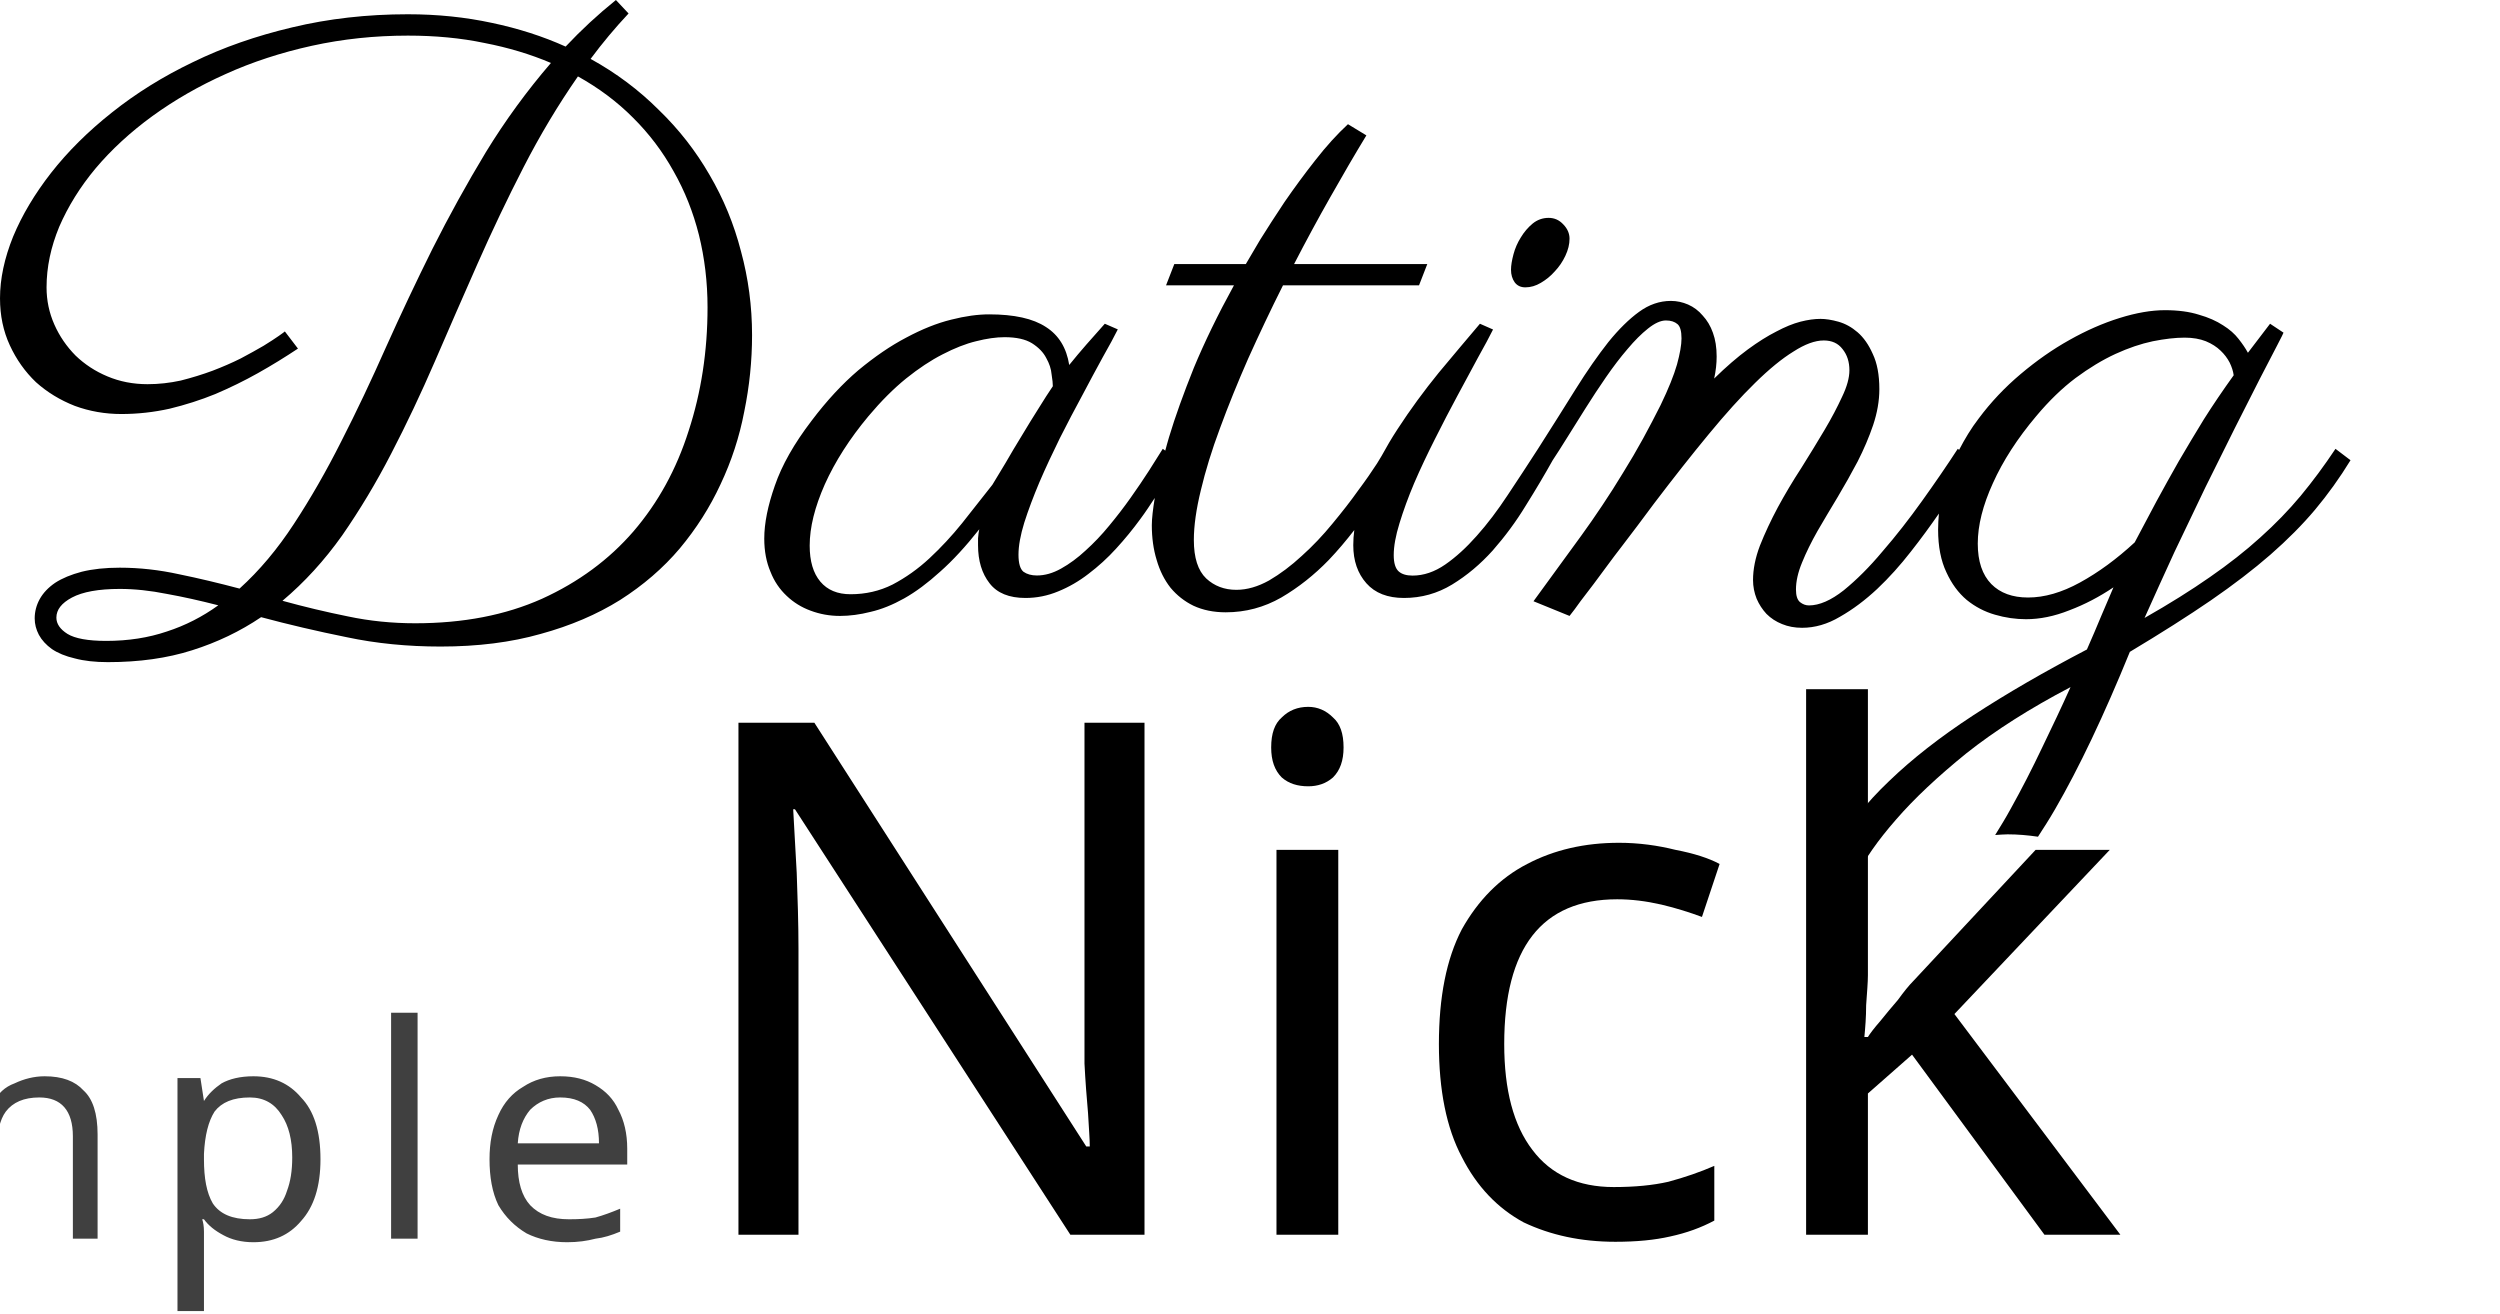
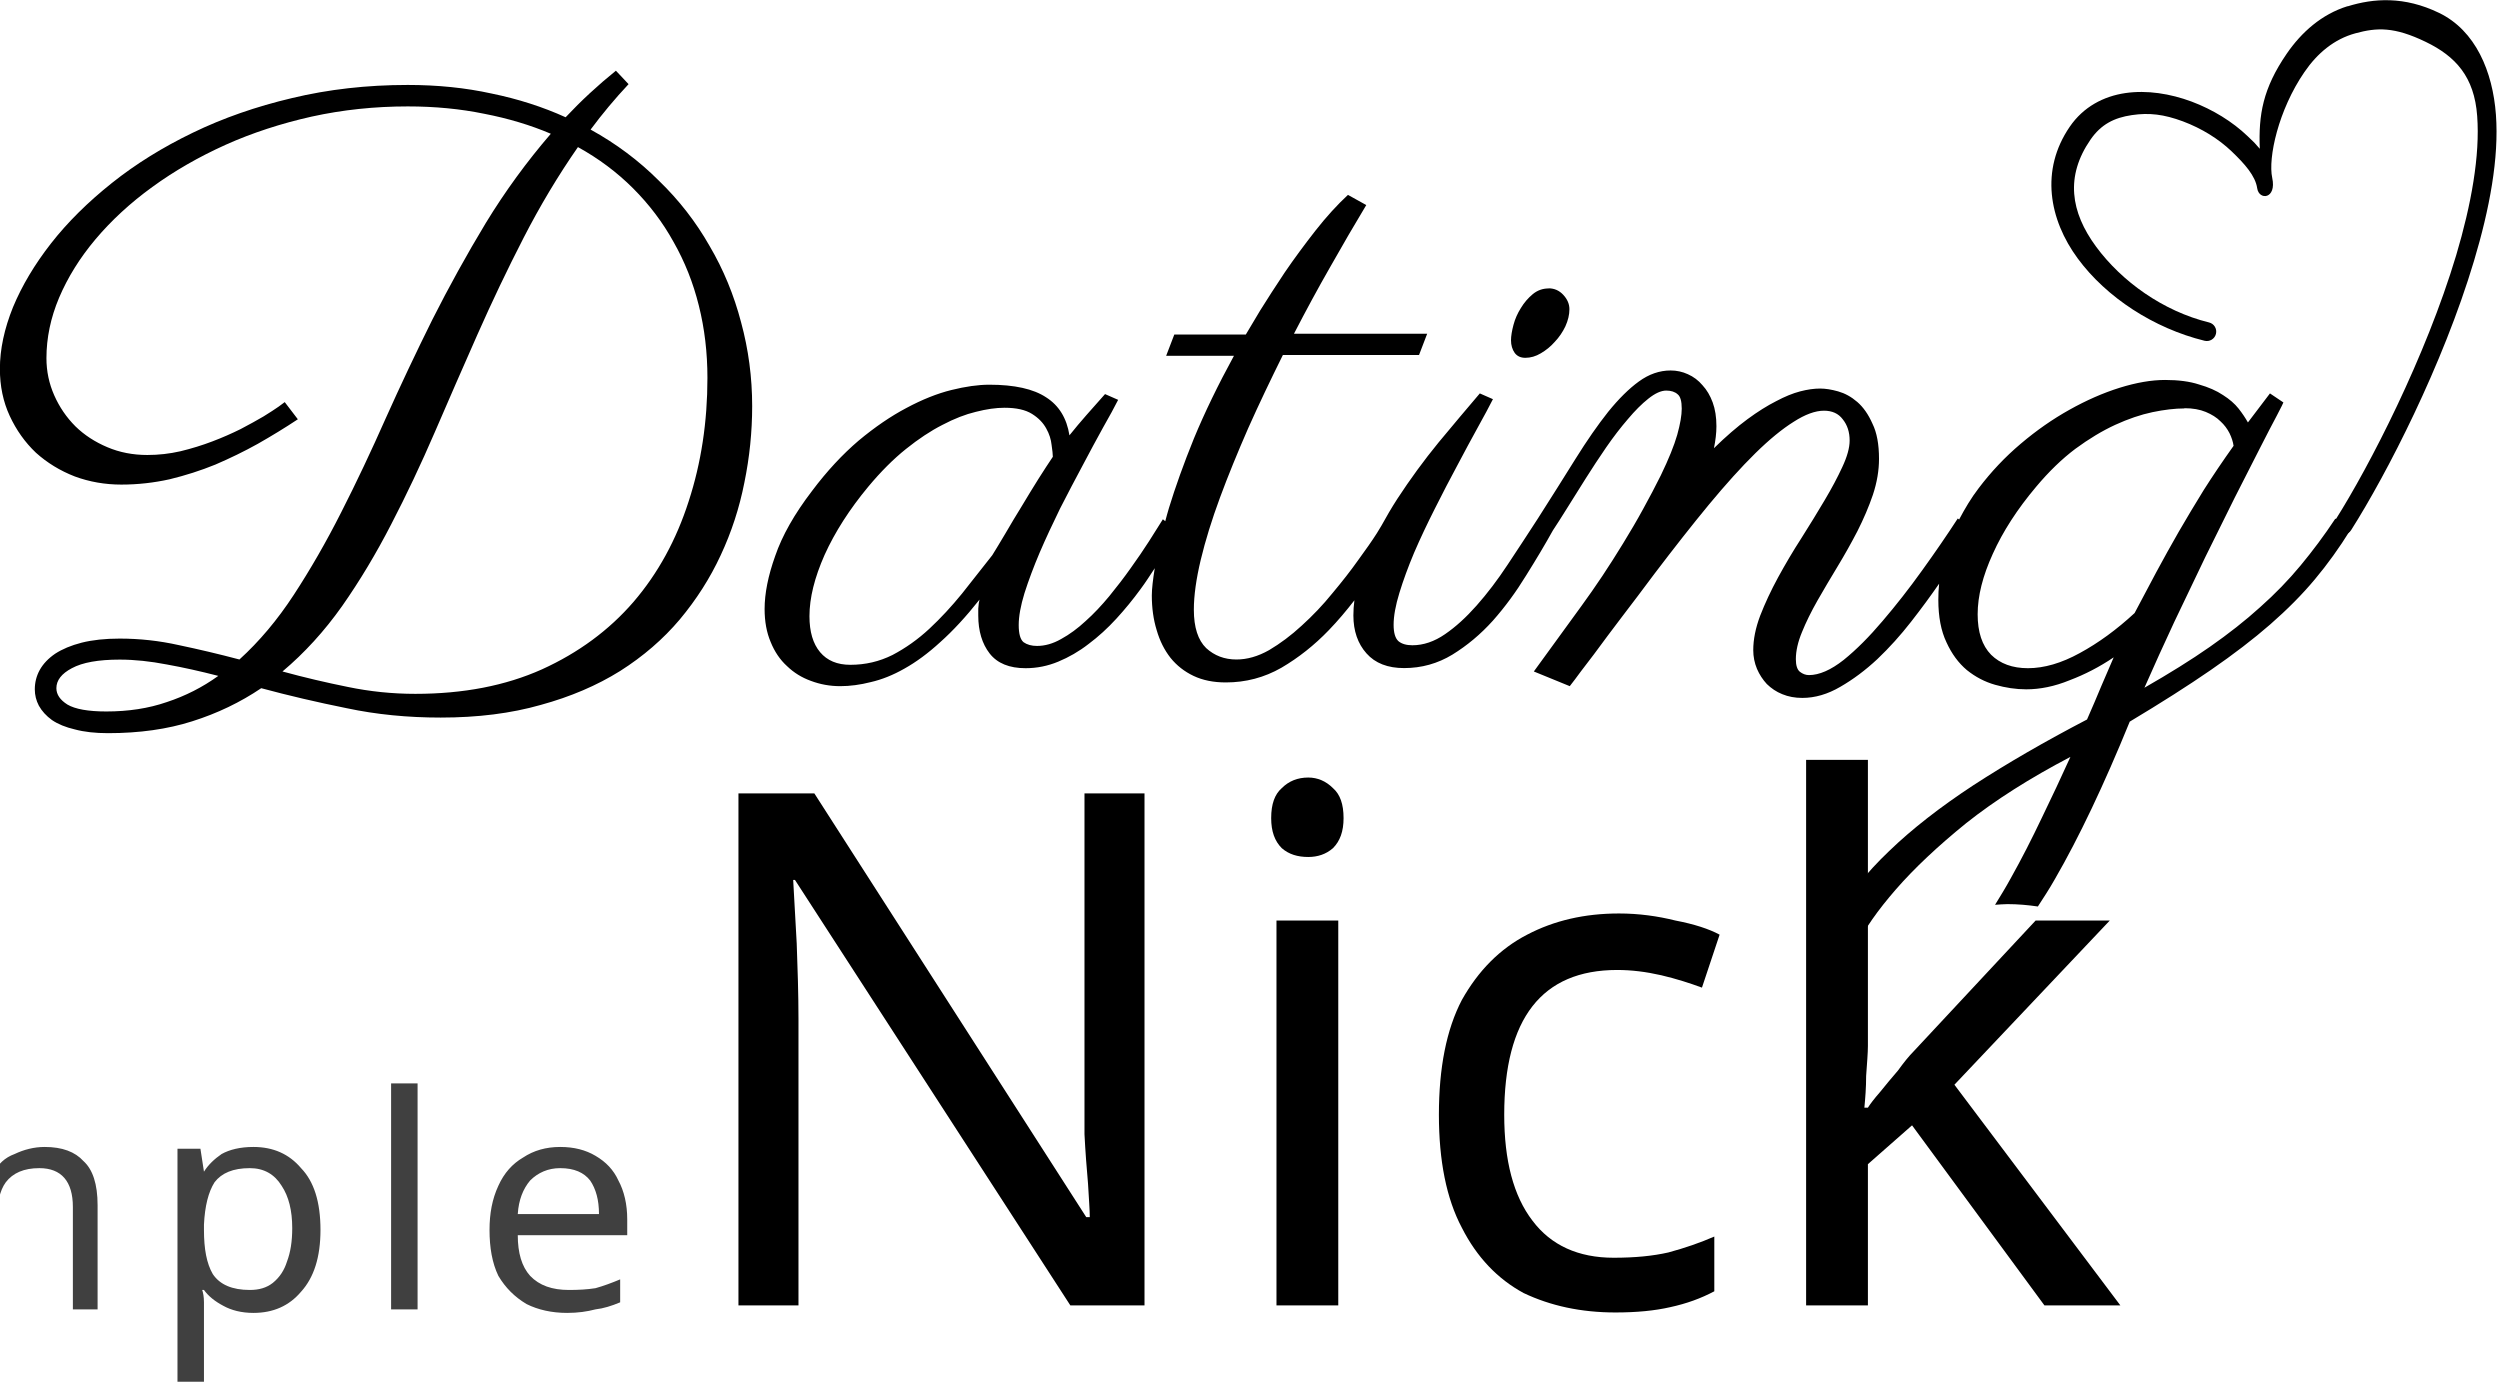
- <svg xmlns="http://www.w3.org/2000/svg" width="83.624" height="43.94" viewBox="0 0 22.126 11.626" version="1.1" id="svg1">
+ <svg xmlns="http://www.w3.org/2000/svg" width="83.624" height="46.304" viewBox="0 0 22.126 12.251" version="1.1" id="svg1">
  <defs id="defs1" />
-   <g id="layer1" transform="translate(-59.52298,-96.9238)">
+   <g id="layer1" transform="translate(-59.52298,-96.29845)">
    <text xml:space="preserve" style="font-style:normal;font-variant:normal;font-weight:100;font-stretch:normal;font-size:6.35px;font-family:Urbanist;-inkscape-font-specification:'Urbanist Thin';text-align:center;writing-mode:lr-tb;direction:ltr;text-anchor:middle;fill:#000000;fill-opacity:1;stroke:none;stroke-width:0.205;stroke-miterlimit:4.5;paint-order:markers stroke fill" x="76.028" y="107.85" id="text1">
      <tspan id="tspan1" style="font-style:normal;font-variant:normal;font-weight:500;font-stretch:normal;font-size:6.35px;font-family:Urbanist;-inkscape-font-specification:'Urbanist Medium';fill:#000000;fill-opacity:1;stroke:none;stroke-width:0.205" x="76.028" y="107.85">Nick</tspan>
    </text>
-     <path id="path8" style="-inkscape-font-specification:Parisienne;fill:#000000;fill-opacity:1;stroke:none;stroke-miterlimit:4.5;paint-order:markers stroke fill" d="M 64.974 96.924 C 64.815 97.052 64.667 97.189 64.529 97.336 C 64.327 97.245 64.109 97.175 63.875 97.126 C 63.643 97.076 63.396 97.05 63.133 97.05 C 62.771 97.05 62.43 97.089 62.109 97.166 C 61.791 97.241 61.498 97.343 61.23 97.474 C 60.965 97.601 60.726 97.75 60.514 97.919 C 60.302 98.087 60.122 98.266 59.975 98.454 C 59.83 98.64 59.718 98.828 59.639 99.018 C 59.562 99.209 59.523 99.391 59.523 99.564 C 59.523 99.716 59.552 99.855 59.61 99.98 C 59.668 100.106 59.745 100.214 59.841 100.306 C 59.94 100.395 60.055 100.465 60.185 100.516 C 60.315 100.564 60.453 100.588 60.597 100.588 C 60.742 100.588 60.884 100.572 61.024 100.541 C 61.164 100.507 61.299 100.464 61.429 100.411 C 61.56 100.355 61.685 100.294 61.806 100.226 C 61.929 100.157 62.047 100.084 62.16 100.009 L 62.044 99.857 C 62.042 99.86 62.024 99.873 61.99 99.897 C 61.959 99.919 61.914 99.948 61.856 99.984 C 61.798 100.018 61.731 100.055 61.654 100.096 C 61.576 100.135 61.493 100.171 61.404 100.205 C 61.315 100.238 61.221 100.267 61.122 100.292 C 61.025 100.313 60.928 100.324 60.829 100.324 C 60.701 100.324 60.583 100.301 60.474 100.255 C 60.366 100.21 60.272 100.148 60.192 100.071 C 60.113 99.991 60.05 99.9 60.004 99.796 C 59.958 99.692 59.935 99.583 59.935 99.467 C 59.935 99.288 59.973 99.11 60.047 98.931 C 60.125 98.751 60.232 98.578 60.369 98.414 C 60.509 98.248 60.677 98.093 60.872 97.951 C 61.068 97.809 61.283 97.685 61.52 97.579 C 61.756 97.472 62.011 97.389 62.283 97.329 C 62.556 97.269 62.839 97.239 63.133 97.239 C 63.374 97.239 63.6 97.26 63.81 97.304 C 64.022 97.345 64.218 97.404 64.399 97.481 C 64.187 97.727 63.995 97.99 63.824 98.269 C 63.655 98.549 63.497 98.835 63.35 99.127 C 63.205 99.419 63.068 99.709 62.938 99.999 C 62.81 100.288 62.679 100.565 62.543 100.831 C 62.411 101.093 62.271 101.337 62.124 101.561 C 61.979 101.783 61.819 101.974 61.643 102.133 C 61.462 102.085 61.283 102.042 61.107 102.006 C 60.934 101.968 60.759 101.948 60.583 101.948 C 60.455 101.948 60.343 101.96 60.246 101.984 C 60.152 102.009 60.074 102.041 60.011 102.082 C 59.951 102.123 59.905 102.171 59.874 102.227 C 59.845 102.28 59.83 102.337 59.83 102.397 C 59.83 102.448 59.843 102.496 59.867 102.542 C 59.893 102.59 59.932 102.632 59.982 102.668 C 60.035 102.704 60.103 102.732 60.185 102.751 C 60.267 102.773 60.365 102.784 60.478 102.784 C 60.755 102.784 61.004 102.749 61.223 102.679 C 61.445 102.609 61.649 102.511 61.834 102.386 C 62.076 102.451 62.328 102.51 62.59 102.563 C 62.853 102.619 63.131 102.646 63.422 102.646 C 63.75 102.646 64.046 102.609 64.309 102.534 C 64.572 102.462 64.806 102.362 65.011 102.234 C 65.215 102.104 65.392 101.952 65.539 101.778 C 65.686 101.602 65.806 101.413 65.9 101.21 C 65.997 101.005 66.067 100.791 66.11 100.566 C 66.156 100.342 66.179 100.117 66.179 99.89 C 66.179 99.634 66.146 99.387 66.081 99.148 C 66.019 98.907 65.926 98.682 65.803 98.472 C 65.682 98.262 65.533 98.07 65.354 97.897 C 65.178 97.721 64.977 97.57 64.75 97.445 C 64.854 97.305 64.966 97.171 65.086 97.043 L 64.974 96.924 z M 64.638 97.6 C 64.821 97.702 64.984 97.823 65.126 97.966 C 65.269 98.108 65.388 98.266 65.484 98.439 C 65.583 98.613 65.658 98.801 65.709 99.004 C 65.759 99.206 65.785 99.42 65.785 99.644 C 65.785 100.032 65.729 100.396 65.618 100.736 C 65.51 101.077 65.347 101.373 65.13 101.626 C 64.913 101.877 64.643 102.076 64.32 102.223 C 63.996 102.368 63.623 102.44 63.198 102.44 C 62.993 102.44 62.794 102.42 62.601 102.379 C 62.408 102.34 62.215 102.294 62.023 102.241 C 62.218 102.077 62.394 101.884 62.551 101.663 C 62.707 101.438 62.852 101.197 62.985 100.939 C 63.12 100.679 63.249 100.406 63.372 100.122 C 63.495 99.837 63.62 99.55 63.748 99.261 C 63.876 98.971 64.012 98.685 64.157 98.403 C 64.302 98.121 64.462 97.853 64.638 97.6 z M 71.453 98.023 C 71.359 98.11 71.262 98.216 71.164 98.342 C 71.067 98.465 70.977 98.588 70.892 98.711 C 70.81 98.834 70.738 98.946 70.675 99.047 C 70.615 99.148 70.573 99.22 70.549 99.261 L 69.916 99.261 L 69.843 99.449 L 70.444 99.449 C 70.301 99.709 70.183 99.953 70.089 100.179 C 69.998 100.406 69.924 100.611 69.869 100.794 C 69.856 100.836 69.847 100.873 69.836 100.912 L 69.814 100.896 C 69.781 100.949 69.74 101.014 69.691 101.091 C 69.643 101.166 69.589 101.245 69.529 101.33 C 69.471 101.412 69.408 101.494 69.34 101.576 C 69.273 101.658 69.203 101.731 69.131 101.796 C 69.061 101.861 68.988 101.915 68.914 101.956 C 68.841 101.997 68.77 102.017 68.7 102.017 C 68.652 102.017 68.612 102.006 68.581 101.984 C 68.552 101.96 68.537 101.91 68.537 101.833 C 68.537 101.755 68.554 101.661 68.588 101.55 C 68.624 101.437 68.669 101.318 68.722 101.192 C 68.777 101.064 68.838 100.934 68.903 100.802 C 68.97 100.669 69.037 100.542 69.102 100.422 C 69.167 100.299 69.227 100.187 69.283 100.085 C 69.34 99.984 69.385 99.902 69.416 99.839 L 69.301 99.789 C 69.245 99.851 69.191 99.913 69.138 99.973 C 69.085 100.034 69.034 100.094 68.986 100.154 C 68.962 100.002 68.893 99.89 68.78 99.818 C 68.666 99.743 68.499 99.706 68.277 99.706 C 68.178 99.706 68.066 99.721 67.941 99.753 C 67.815 99.784 67.683 99.837 67.543 99.912 C 67.405 99.984 67.264 100.081 67.119 100.201 C 66.977 100.322 66.84 100.47 66.707 100.646 C 66.55 100.851 66.442 101.043 66.381 101.221 C 66.319 101.397 66.287 101.554 66.287 101.691 C 66.287 101.802 66.306 101.9 66.342 101.984 C 66.375 102.069 66.424 102.14 66.486 102.198 C 66.547 102.256 66.617 102.299 66.696 102.328 C 66.778 102.359 66.865 102.375 66.957 102.375 C 67.043 102.375 67.134 102.363 67.228 102.339 C 67.324 102.317 67.423 102.277 67.525 102.22 C 67.628 102.162 67.734 102.083 67.843 101.984 C 67.954 101.886 68.07 101.76 68.19 101.608 C 68.185 101.628 68.182 101.654 68.179 101.688 L 68.179 101.749 C 68.179 101.887 68.213 101.999 68.281 102.086 C 68.348 102.173 68.454 102.216 68.599 102.216 C 68.698 102.216 68.794 102.197 68.888 102.158 C 68.982 102.12 69.072 102.068 69.156 102.003 C 69.243 101.937 69.325 101.863 69.402 101.778 C 69.479 101.694 69.55 101.607 69.615 101.518 C 69.662 101.455 69.702 101.393 69.743 101.331 C 69.727 101.429 69.717 101.513 69.717 101.572 C 69.717 101.683 69.731 101.786 69.76 101.88 C 69.787 101.974 69.828 102.056 69.883 102.126 C 69.939 102.193 70.006 102.246 70.086 102.285 C 70.168 102.323 70.263 102.343 70.371 102.343 C 70.547 102.343 70.711 102.299 70.863 102.212 C 71.015 102.123 71.155 102.012 71.283 101.88 C 71.363 101.796 71.438 101.707 71.509 101.615 C 71.503 101.661 71.5 101.705 71.5 101.749 C 71.5 101.887 71.539 101.999 71.616 102.086 C 71.693 102.173 71.804 102.216 71.949 102.216 C 72.103 102.216 72.245 102.176 72.375 102.097 C 72.506 102.017 72.625 101.917 72.734 101.796 C 72.842 101.673 72.94 101.541 73.027 101.398 C 73.116 101.256 73.195 101.122 73.265 100.997 C 73.299 100.946 73.341 100.88 73.392 100.798 C 73.443 100.716 73.497 100.629 73.555 100.538 C 73.613 100.446 73.673 100.354 73.736 100.263 C 73.801 100.169 73.865 100.085 73.927 100.013 C 73.99 99.938 74.05 99.878 74.108 99.832 C 74.168 99.784 74.221 99.76 74.267 99.76 C 74.311 99.76 74.344 99.771 74.369 99.792 C 74.393 99.812 74.405 99.854 74.405 99.919 C 74.405 99.977 74.391 100.054 74.365 100.15 C 74.338 100.244 74.29 100.364 74.22 100.509 C 74.172 100.605 74.12 100.704 74.065 100.805 C 74.009 100.907 73.95 101.008 73.887 101.109 C 73.827 101.208 73.766 101.304 73.703 101.398 C 73.64 101.492 73.579 101.581 73.519 101.663 L 73.095 102.245 L 73.414 102.375 C 73.443 102.339 73.475 102.296 73.511 102.245 C 73.547 102.197 73.586 102.146 73.627 102.093 C 73.668 102.037 73.709 101.982 73.75 101.927 C 73.791 101.871 73.832 101.817 73.873 101.764 C 73.967 101.641 74.064 101.513 74.162 101.38 C 74.336 101.151 74.496 100.948 74.644 100.769 C 74.793 100.588 74.93 100.436 75.056 100.313 C 75.181 100.19 75.295 100.097 75.396 100.035 C 75.497 99.97 75.586 99.937 75.664 99.937 C 75.736 99.937 75.791 99.962 75.83 100.013 C 75.871 100.064 75.891 100.126 75.891 100.201 C 75.891 100.266 75.87 100.345 75.826 100.436 C 75.785 100.525 75.734 100.623 75.671 100.729 C 75.608 100.835 75.539 100.948 75.465 101.066 C 75.39 101.181 75.321 101.297 75.258 101.413 C 75.196 101.529 75.143 101.642 75.099 101.753 C 75.058 101.861 75.038 101.963 75.038 102.057 C 75.038 102.115 75.049 102.17 75.07 102.223 C 75.092 102.274 75.121 102.318 75.157 102.357 C 75.196 102.396 75.242 102.426 75.295 102.447 C 75.348 102.469 75.407 102.48 75.472 102.48 C 75.585 102.48 75.697 102.448 75.808 102.382 C 75.922 102.317 76.031 102.235 76.137 102.136 C 76.244 102.035 76.342 101.925 76.434 101.807 C 76.527 101.689 76.609 101.576 76.683 101.469 C 76.679 101.516 76.676 101.564 76.676 101.612 C 76.676 101.761 76.701 101.887 76.749 101.988 C 76.795 102.089 76.855 102.171 76.93 102.234 C 77.004 102.294 77.088 102.338 77.179 102.364 C 77.271 102.391 77.363 102.404 77.454 102.404 C 77.577 102.404 77.705 102.378 77.838 102.325 C 77.973 102.274 78.103 102.206 78.228 102.122 C 78.195 102.199 78.158 102.284 78.12 102.375 C 78.081 102.469 78.039 102.568 77.993 102.672 C 77.619 102.867 77.284 103.061 76.988 103.254 C 76.693 103.447 76.445 103.641 76.242 103.837 C 76.037 104.032 75.882 104.228 75.776 104.426 C 75.667 104.624 75.613 104.824 75.613 105.027 C 75.613 105.133 75.631 105.22 75.667 105.287 C 75.669 105.29 75.671 105.292 75.672 105.295 C 75.723 105.202 75.778 105.114 75.842 105.031 C 75.842 105.028 75.841 105.026 75.841 105.023 C 75.841 104.943 75.878 104.829 75.953 104.679 C 76.025 104.53 76.142 104.362 76.304 104.177 C 76.465 103.991 76.673 103.796 76.926 103.591 C 77.182 103.388 77.489 103.193 77.848 103.005 C 77.769 103.181 77.684 103.36 77.595 103.544 C 77.508 103.727 77.417 103.905 77.32 104.079 C 77.275 104.162 77.228 104.238 77.181 104.314 C 77.218 104.312 77.254 104.308 77.291 104.308 C 77.382 104.308 77.471 104.316 77.56 104.329 C 77.61 104.252 77.659 104.176 77.711 104.086 C 77.923 103.72 78.144 103.255 78.373 102.693 C 78.65 102.527 78.889 102.375 79.089 102.238 C 79.292 102.098 79.468 101.963 79.617 101.833 C 79.769 101.7 79.901 101.567 80.012 101.435 C 80.125 101.3 80.23 101.154 80.326 100.997 L 80.193 100.896 C 80.094 101.045 79.991 101.184 79.885 101.312 C 79.779 101.439 79.66 101.562 79.527 101.681 C 79.397 101.799 79.248 101.916 79.082 102.031 C 78.916 102.147 78.723 102.268 78.503 102.393 C 78.588 102.203 78.676 102.009 78.767 101.811 C 78.861 101.613 78.953 101.421 79.042 101.236 C 79.134 101.05 79.221 100.875 79.303 100.711 C 79.387 100.545 79.461 100.4 79.523 100.277 C 79.586 100.154 79.637 100.056 79.675 99.984 C 79.714 99.909 79.733 99.871 79.733 99.868 L 79.614 99.789 L 79.418 100.046 C 79.397 100.007 79.369 99.966 79.335 99.923 C 79.301 99.879 79.256 99.839 79.198 99.803 C 79.14 99.765 79.069 99.733 78.984 99.709 C 78.902 99.683 78.802 99.669 78.684 99.669 C 78.564 99.669 78.43 99.692 78.283 99.738 C 78.135 99.784 77.987 99.849 77.838 99.933 C 77.691 100.015 77.547 100.116 77.407 100.234 C 77.267 100.352 77.143 100.483 77.035 100.628 C 76.968 100.715 76.912 100.809 76.862 100.905 L 76.85 100.896 C 76.756 101.041 76.651 101.194 76.535 101.356 C 76.42 101.517 76.303 101.667 76.184 101.804 C 76.069 101.942 75.954 102.056 75.841 102.148 C 75.728 102.237 75.625 102.282 75.533 102.282 C 75.504 102.282 75.478 102.272 75.454 102.253 C 75.43 102.233 75.418 102.196 75.418 102.141 C 75.418 102.068 75.436 101.989 75.472 101.902 C 75.508 101.813 75.554 101.72 75.609 101.623 C 75.665 101.527 75.724 101.427 75.787 101.323 C 75.849 101.219 75.908 101.114 75.964 101.008 C 76.019 100.9 76.065 100.792 76.101 100.686 C 76.137 100.578 76.156 100.472 76.156 100.368 C 76.156 100.24 76.136 100.137 76.098 100.057 C 76.062 99.975 76.017 99.911 75.964 99.865 C 75.911 99.819 75.854 99.788 75.794 99.771 C 75.734 99.754 75.68 99.746 75.635 99.746 C 75.582 99.746 75.523 99.754 75.457 99.771 C 75.392 99.788 75.321 99.817 75.244 99.858 C 75.167 99.897 75.082 99.95 74.991 100.017 C 74.899 100.085 74.8 100.17 74.694 100.274 C 74.709 100.206 74.716 100.141 74.716 100.079 C 74.716 99.999 74.705 99.929 74.683 99.869 C 74.662 99.809 74.631 99.758 74.593 99.717 C 74.557 99.674 74.513 99.641 74.463 99.619 C 74.414 99.598 74.364 99.587 74.311 99.587 C 74.212 99.587 74.118 99.619 74.029 99.684 C 73.942 99.747 73.851 99.836 73.757 99.952 C 73.666 100.068 73.569 100.206 73.468 100.368 C 73.369 100.527 73.258 100.703 73.135 100.896 C 73.046 101.034 72.957 101.17 72.867 101.305 C 72.778 101.44 72.687 101.561 72.592 101.667 C 72.501 101.77 72.408 101.855 72.314 101.92 C 72.22 101.985 72.123 102.018 72.025 102.018 C 71.971 102.018 71.93 102.006 71.902 101.981 C 71.873 101.955 71.858 101.907 71.858 101.837 C 71.858 101.759 71.875 101.665 71.909 101.555 C 71.943 101.444 71.986 101.325 72.039 101.2 C 72.094 101.072 72.156 100.942 72.223 100.809 C 72.291 100.674 72.357 100.546 72.422 100.426 C 72.488 100.303 72.548 100.191 72.603 100.09 C 72.661 99.986 72.706 99.903 72.737 99.84 L 72.621 99.789 C 72.51 99.919 72.389 100.064 72.256 100.223 C 72.126 100.383 72.004 100.549 71.891 100.723 C 71.84 100.801 71.793 100.881 71.75 100.96 C 71.737 100.982 71.732 100.991 71.71 101.026 C 71.666 101.094 71.611 101.174 71.543 101.265 C 71.478 101.357 71.402 101.454 71.316 101.558 C 71.231 101.662 71.141 101.757 71.044 101.844 C 70.95 101.931 70.854 102.003 70.755 102.061 C 70.656 102.116 70.56 102.144 70.465 102.144 C 70.359 102.144 70.27 102.11 70.198 102.043 C 70.125 101.973 70.089 101.86 70.089 101.703 C 70.089 101.577 70.11 101.43 70.151 101.262 C 70.192 101.09 70.248 100.907 70.321 100.712 C 70.393 100.516 70.476 100.311 70.57 100.097 C 70.667 99.882 70.769 99.666 70.878 99.449 L 72.082 99.449 L 72.155 99.261 L 70.976 99.261 C 71.082 99.056 71.189 98.858 71.297 98.668 C 71.406 98.475 71.512 98.293 71.616 98.122 L 71.453 98.023 z M 73.229 98.852 C 73.176 98.852 73.129 98.869 73.088 98.902 C 73.047 98.936 73.012 98.977 72.983 99.025 C 72.954 99.071 72.932 99.121 72.918 99.174 C 72.904 99.227 72.896 99.273 72.896 99.311 C 72.896 99.355 72.907 99.392 72.929 99.423 C 72.951 99.452 72.982 99.467 73.023 99.467 C 73.069 99.467 73.115 99.454 73.16 99.427 C 73.206 99.4 73.247 99.367 73.283 99.326 C 73.322 99.285 73.353 99.239 73.377 99.188 C 73.402 99.135 73.414 99.085 73.414 99.036 C 73.414 98.991 73.396 98.948 73.359 98.91 C 73.323 98.871 73.28 98.852 73.229 98.852 z M 68.414 99.908 C 68.518 99.908 68.599 99.926 68.657 99.962 C 68.715 99.999 68.757 100.042 68.783 100.093 C 68.81 100.141 68.826 100.189 68.83 100.237 C 68.838 100.285 68.841 100.32 68.841 100.342 C 68.805 100.395 68.763 100.46 68.715 100.538 C 68.666 100.615 68.617 100.695 68.566 100.78 C 68.516 100.862 68.467 100.943 68.422 101.022 C 68.376 101.099 68.337 101.163 68.306 101.214 C 68.219 101.325 68.13 101.438 68.038 101.554 C 67.947 101.667 67.85 101.771 67.749 101.865 C 67.648 101.959 67.539 102.036 67.423 102.097 C 67.308 102.155 67.183 102.183 67.051 102.183 C 66.935 102.183 66.846 102.146 66.783 102.071 C 66.72 101.996 66.689 101.89 66.689 101.753 C 66.689 101.591 66.734 101.411 66.823 101.21 C 66.914 101.008 67.043 100.806 67.21 100.606 C 67.321 100.474 67.432 100.363 67.543 100.273 C 67.654 100.184 67.761 100.113 67.865 100.06 C 67.971 100.005 68.07 99.966 68.161 99.944 C 68.255 99.92 68.34 99.908 68.414 99.908 z M 78.858 99.912 C 78.93 99.912 78.993 99.923 79.046 99.944 C 79.099 99.966 79.142 99.994 79.176 100.027 C 79.21 100.059 79.236 100.094 79.256 100.132 C 79.275 100.171 79.287 100.208 79.292 100.245 C 79.195 100.38 79.107 100.51 79.028 100.635 C 78.951 100.761 78.877 100.884 78.807 101.004 C 78.74 101.122 78.673 101.242 78.608 101.362 C 78.545 101.48 78.482 101.601 78.416 101.724 C 78.257 101.871 78.096 101.989 77.932 102.079 C 77.77 102.168 77.617 102.212 77.472 102.212 C 77.335 102.212 77.226 102.173 77.147 102.093 C 77.067 102.011 77.027 101.892 77.027 101.735 C 77.027 101.573 77.072 101.395 77.161 101.2 C 77.25 101.002 77.378 100.804 77.545 100.606 C 77.658 100.471 77.774 100.359 77.892 100.27 C 78.012 100.181 78.131 100.109 78.246 100.056 C 78.362 100.003 78.472 99.966 78.576 99.944 C 78.682 99.923 78.776 99.912 78.858 99.912 z M 60.583 102.136 C 60.716 102.136 60.854 102.151 60.999 102.18 C 61.144 102.206 61.295 102.24 61.455 102.281 C 61.315 102.382 61.163 102.46 60.999 102.513 C 60.837 102.568 60.659 102.596 60.463 102.596 C 60.302 102.596 60.187 102.575 60.12 102.534 C 60.055 102.493 60.022 102.445 60.022 102.39 C 60.022 102.32 60.068 102.261 60.16 102.212 C 60.254 102.162 60.395 102.136 60.583 102.136 z " />
+     <path id="path8" style="-inkscape-font-specification:Parisienne;fill:#000000;fill-opacity:1;stroke:none;stroke-miterlimit:4.5;paint-order:markers stroke fill" d="m 64.974,96.924 c -0.159,0.128 -0.307,0.265 -0.445,0.412 -0.203,-0.092 -0.421,-0.162 -0.655,-0.21 -0.232,-0.051 -0.479,-0.076 -0.742,-0.076 -0.362,0 -0.703,0.039 -1.024,0.116 -0.318,0.075 -0.611,0.177 -0.879,0.307 -0.265,0.128 -0.504,0.276 -0.716,0.445 -0.212,0.169 -0.392,0.347 -0.539,0.535 -0.145,0.186 -0.257,0.374 -0.336,0.564 -0.077,0.191 -0.116,0.373 -0.116,0.546 0,0.152 0.029,0.291 0.087,0.416 0.058,0.125 0.135,0.234 0.232,0.326 0.099,0.089 0.213,0.159 0.344,0.21 0.13,0.048 0.268,0.072 0.412,0.072 0.145,0 0.287,-0.016 0.427,-0.047 0.14,-0.034 0.275,-0.077 0.405,-0.13 0.13,-0.056 0.256,-0.117 0.376,-0.184 0.123,-0.07 0.241,-0.142 0.354,-0.217 l -0.116,-0.152 c -0.002,0.002 -0.021,0.016 -0.054,0.04 -0.031,0.022 -0.076,0.051 -0.134,0.087 -0.058,0.034 -0.125,0.071 -0.203,0.112 -0.077,0.038 -0.16,0.075 -0.25,0.109 -0.089,0.034 -0.183,0.063 -0.282,0.087 -0.096,0.022 -0.194,0.033 -0.293,0.033 -0.128,0 -0.246,-0.023 -0.354,-0.069 -0.109,-0.046 -0.203,-0.107 -0.282,-0.184 -0.08,-0.08 -0.142,-0.171 -0.188,-0.275 -0.046,-0.104 -0.069,-0.213 -0.069,-0.329 0,-0.178 0.037,-0.357 0.112,-0.535 0.077,-0.181 0.184,-0.353 0.322,-0.517 0.14,-0.166 0.307,-0.321 0.503,-0.463 0.195,-0.142 0.411,-0.266 0.648,-0.373 0.236,-0.106 0.491,-0.189 0.763,-0.25 0.273,-0.06 0.556,-0.09 0.85,-0.09 0.241,0 0.467,0.022 0.676,0.065 0.212,0.041 0.409,0.1 0.59,0.177 -0.212,0.246 -0.404,0.509 -0.575,0.789 -0.169,0.28 -0.327,0.566 -0.474,0.857 -0.145,0.292 -0.282,0.582 -0.412,0.872 -0.128,0.289 -0.259,0.567 -0.394,0.832 -0.133,0.263 -0.273,0.506 -0.42,0.731 -0.145,0.222 -0.305,0.412 -0.481,0.572 -0.181,-0.048 -0.359,-0.09 -0.535,-0.127 -0.174,-0.039 -0.348,-0.058 -0.525,-0.058 -0.128,0 -0.24,0.012 -0.336,0.036 -0.094,0.024 -0.172,0.057 -0.235,0.098 -0.06,0.041 -0.106,0.089 -0.137,0.145 -0.029,0.053 -0.043,0.11 -0.043,0.17 0,0.051 0.012,0.099 0.036,0.145 0.027,0.048 0.065,0.09 0.116,0.127 0.053,0.036 0.121,0.064 0.203,0.083 0.082,0.022 0.18,0.033 0.293,0.033 0.277,0 0.526,-0.035 0.745,-0.105 0.222,-0.07 0.426,-0.168 0.611,-0.293 0.241,0.065 0.493,0.124 0.756,0.177 0.263,0.056 0.54,0.083 0.832,0.083 0.328,0 0.623,-0.037 0.886,-0.112 0.263,-0.072 0.497,-0.172 0.702,-0.3 0.205,-0.13 0.381,-0.282 0.528,-0.456 0.147,-0.176 0.268,-0.365 0.362,-0.568 0.096,-0.205 0.166,-0.42 0.21,-0.644 0.046,-0.224 0.069,-0.45 0.069,-0.676 0,-0.256 -0.033,-0.503 -0.098,-0.742 -0.063,-0.241 -0.156,-0.467 -0.279,-0.676 C 65.682,98.262 65.533,98.07 65.354,97.897 65.178,97.721 64.977,97.57 64.75,97.445 c 0.104,-0.14 0.216,-0.274 0.336,-0.402 z m -0.336,0.676 c 0.183,0.101 0.346,0.223 0.488,0.365 0.142,0.142 0.262,0.3 0.358,0.474 0.099,0.174 0.174,0.362 0.224,0.564 0.051,0.203 0.076,0.416 0.076,0.64 0,0.388 -0.055,0.752 -0.166,1.092 -0.109,0.34 -0.271,0.637 -0.488,0.89 -0.217,0.251 -0.487,0.45 -0.81,0.597 -0.323,0.145 -0.697,0.217 -1.121,0.217 -0.205,0 -0.404,-0.021 -0.597,-0.061 -0.193,-0.039 -0.386,-0.084 -0.579,-0.137 0.195,-0.164 0.371,-0.357 0.528,-0.579 0.157,-0.224 0.301,-0.465 0.434,-0.723 0.135,-0.26 0.264,-0.533 0.387,-0.818 0.123,-0.285 0.248,-0.572 0.376,-0.861 0.128,-0.289 0.264,-0.575 0.409,-0.857 0.145,-0.282 0.305,-0.55 0.481,-0.803 z m 6.815,0.423 c -0.094,0.087 -0.191,0.193 -0.289,0.318 -0.096,0.123 -0.187,0.246 -0.271,0.369 -0.082,0.123 -0.154,0.235 -0.217,0.336 -0.06,0.101 -0.102,0.172 -0.127,0.213 h -0.633 l -0.072,0.188 h 0.6 c -0.142,0.26 -0.26,0.504 -0.354,0.731 -0.092,0.227 -0.165,0.432 -0.221,0.615 -0.013,0.042 -0.022,0.078 -0.033,0.118 l -0.021,-0.017 c -0.034,0.053 -0.075,0.118 -0.123,0.195 -0.048,0.075 -0.102,0.154 -0.163,0.239 -0.058,0.082 -0.121,0.164 -0.188,0.246 -0.068,0.082 -0.137,0.156 -0.21,0.221 -0.07,0.065 -0.142,0.118 -0.217,0.159 -0.072,0.041 -0.143,0.061 -0.213,0.061 -0.048,0 -0.088,-0.011 -0.119,-0.033 -0.029,-0.024 -0.043,-0.075 -0.043,-0.152 0,-0.077 0.017,-0.171 0.051,-0.282 0.036,-0.113 0.081,-0.233 0.134,-0.358 0.055,-0.128 0.116,-0.258 0.181,-0.391 0.068,-0.133 0.134,-0.259 0.199,-0.38 0.065,-0.123 0.125,-0.235 0.181,-0.336 0.058,-0.101 0.102,-0.183 0.134,-0.246 l -0.116,-0.051 c -0.055,0.063 -0.11,0.124 -0.163,0.184 -0.053,0.06 -0.104,0.121 -0.152,0.181 -0.024,-0.152 -0.093,-0.264 -0.206,-0.336 -0.113,-0.075 -0.281,-0.112 -0.503,-0.112 -0.099,0 -0.211,0.016 -0.336,0.047 -0.125,0.031 -0.258,0.084 -0.398,0.159 -0.137,0.072 -0.279,0.169 -0.423,0.289 -0.142,0.121 -0.28,0.269 -0.412,0.445 -0.157,0.205 -0.265,0.397 -0.326,0.575 -0.063,0.176 -0.094,0.333 -0.094,0.47 0,0.111 0.018,0.209 0.054,0.293 0.034,0.084 0.082,0.156 0.145,0.213 0.06,0.058 0.13,0.101 0.21,0.13 0.082,0.031 0.169,0.047 0.26,0.047 0.087,0 0.177,-0.012 0.271,-0.036 0.096,-0.022 0.195,-0.061 0.297,-0.119 0.104,-0.058 0.21,-0.136 0.318,-0.235 0.111,-0.099 0.227,-0.224 0.347,-0.376 -0.005,0.019 -0.009,0.046 -0.011,0.08 v 0.061 c 0,0.137 0.034,0.25 0.101,0.336 0.068,0.087 0.174,0.13 0.318,0.13 0.099,0 0.195,-0.019 0.289,-0.058 0.094,-0.039 0.183,-0.09 0.268,-0.156 0.087,-0.065 0.169,-0.14 0.246,-0.224 0.077,-0.084 0.148,-0.171 0.213,-0.26 0.047,-0.063 0.086,-0.125 0.127,-0.187 -0.016,0.099 -0.026,0.183 -0.026,0.241 0,0.111 0.014,0.213 0.043,0.307 0.027,0.094 0.068,0.176 0.123,0.246 0.055,0.068 0.123,0.121 0.203,0.159 0.082,0.039 0.177,0.058 0.286,0.058 0.176,0 0.34,-0.043 0.492,-0.13 0.152,-0.089 0.292,-0.2 0.42,-0.333 0.08,-0.083 0.155,-0.172 0.226,-0.264 -0.006,0.045 -0.009,0.09 -0.009,0.134 0,0.137 0.039,0.25 0.116,0.336 0.077,0.087 0.188,0.13 0.333,0.13 0.154,0 0.297,-0.04 0.427,-0.119 0.13,-0.08 0.25,-0.18 0.358,-0.3 0.109,-0.123 0.206,-0.256 0.293,-0.398 0.089,-0.142 0.169,-0.276 0.239,-0.402 0.034,-0.051 0.076,-0.117 0.127,-0.199 0.051,-0.082 0.105,-0.169 0.163,-0.26 0.058,-0.092 0.118,-0.183 0.181,-0.275 0.065,-0.094 0.129,-0.177 0.192,-0.25 0.063,-0.075 0.123,-0.135 0.181,-0.181 0.06,-0.048 0.113,-0.072 0.159,-0.072 0.043,0 0.077,0.011 0.101,0.033 0.024,0.019 0.036,0.061 0.036,0.127 0,0.058 -0.013,0.135 -0.04,0.232 -0.027,0.094 -0.075,0.213 -0.145,0.358 -0.048,0.097 -0.1,0.195 -0.156,0.297 -0.055,0.101 -0.115,0.203 -0.177,0.304 -0.06,0.099 -0.122,0.195 -0.184,0.289 -0.063,0.094 -0.124,0.182 -0.184,0.264 l -0.423,0.582 0.318,0.13 c 0.029,-0.036 0.061,-0.08 0.098,-0.13 0.036,-0.048 0.075,-0.099 0.116,-0.152 0.041,-0.056 0.082,-0.111 0.123,-0.166 0.041,-0.055 0.082,-0.11 0.123,-0.163 0.094,-0.123 0.191,-0.251 0.289,-0.383 0.174,-0.229 0.334,-0.433 0.481,-0.611 0.15,-0.181 0.287,-0.333 0.412,-0.456 0.125,-0.123 0.239,-0.216 0.34,-0.279 0.101,-0.065 0.191,-0.098 0.268,-0.098 0.072,0 0.128,0.025 0.166,0.076 0.041,0.051 0.061,0.113 0.061,0.188 0,0.065 -0.022,0.143 -0.065,0.235 -0.041,0.089 -0.093,0.187 -0.156,0.293 -0.063,0.106 -0.131,0.218 -0.206,0.336 -0.075,0.116 -0.143,0.232 -0.206,0.347 -0.063,0.116 -0.116,0.229 -0.159,0.34 -0.041,0.109 -0.061,0.21 -0.061,0.304 0,0.058 0.011,0.113 0.033,0.166 0.022,0.051 0.051,0.095 0.087,0.134 0.039,0.038 0.084,0.069 0.137,0.09 0.053,0.022 0.112,0.033 0.177,0.033 0.113,0 0.225,-0.033 0.336,-0.098 0.113,-0.065 0.223,-0.147 0.329,-0.246 0.106,-0.101 0.205,-0.211 0.297,-0.329 0.093,-0.119 0.175,-0.231 0.249,-0.338 -0.005,0.047 -0.007,0.095 -0.007,0.143 0,0.15 0.024,0.275 0.072,0.376 0.046,0.101 0.106,0.183 0.181,0.246 0.075,0.06 0.158,0.104 0.25,0.13 0.092,0.026 0.183,0.04 0.275,0.04 0.123,0 0.251,-0.026 0.383,-0.08 0.135,-0.051 0.265,-0.118 0.391,-0.203 -0.034,0.077 -0.07,0.162 -0.109,0.253 -0.039,0.094 -0.081,0.193 -0.127,0.297 -0.374,0.195 -0.709,0.389 -1.006,0.582 -0.294,0.193 -0.543,0.387 -0.745,0.582 -0.205,0.195 -0.361,0.392 -0.467,0.59 -0.109,0.198 -0.163,0.398 -0.163,0.6 0,0.106 0.018,0.193 0.054,0.26 0.002,0.003 0.004,0.005 0.005,0.008 0.05,-0.093 0.106,-0.181 0.169,-0.264 -6.2e-5,-0.003 -0.001,-0.005 -0.001,-0.008 0,-0.08 0.037,-0.194 0.112,-0.344 0.072,-0.15 0.189,-0.317 0.351,-0.503 0.162,-0.186 0.369,-0.381 0.622,-0.586 0.256,-0.203 0.563,-0.398 0.922,-0.586 -0.08,0.176 -0.164,0.356 -0.253,0.539 -0.087,0.183 -0.178,0.362 -0.275,0.535 -0.046,0.084 -0.092,0.159 -0.139,0.235 0.036,-0.002 0.073,-0.006 0.11,-0.006 0.091,0 0.18,0.008 0.269,0.021 0.05,-0.077 0.1,-0.153 0.151,-0.243 0.212,-0.367 0.433,-0.831 0.662,-1.393 0.277,-0.166 0.516,-0.318 0.716,-0.456 0.203,-0.14 0.379,-0.275 0.528,-0.405 0.152,-0.133 0.283,-0.265 0.394,-0.398 0.113,-0.135 0.218,-0.281 0.315,-0.438 l -0.133,-0.1 c -0.099,0.15 -0.202,0.287 -0.308,0.415 -0.106,0.128 -0.225,0.251 -0.358,0.369 -0.13,0.118 -0.279,0.235 -0.445,0.351 -0.166,0.116 -0.359,0.236 -0.579,0.362 0.084,-0.191 0.172,-0.385 0.264,-0.582 0.094,-0.198 0.186,-0.389 0.275,-0.575 0.092,-0.186 0.178,-0.361 0.26,-0.525 0.084,-0.166 0.158,-0.311 0.221,-0.434 0.063,-0.123 0.113,-0.221 0.152,-0.293 0.039,-0.075 0.058,-0.113 0.058,-0.116 l -0.119,-0.08 -0.195,0.257 c -0.022,-0.039 -0.049,-0.08 -0.083,-0.123 -0.034,-0.043 -0.08,-0.083 -0.137,-0.119 -0.058,-0.039 -0.129,-0.07 -0.213,-0.094 -0.082,-0.027 -0.182,-0.04 -0.3,-0.04 -0.121,0 -0.254,0.023 -0.402,0.069 -0.147,0.046 -0.295,0.111 -0.445,0.195 -0.147,0.082 -0.291,0.182 -0.43,0.3 -0.14,0.118 -0.264,0.25 -0.373,0.394 -0.067,0.087 -0.122,0.181 -0.173,0.277 l -0.012,-0.009 c -0.094,0.145 -0.199,0.298 -0.315,0.459 -0.116,0.162 -0.233,0.311 -0.351,0.449 -0.116,0.137 -0.23,0.252 -0.344,0.344 -0.113,0.089 -0.216,0.134 -0.307,0.134 -0.029,0 -0.055,-0.01 -0.08,-0.029 -0.024,-0.019 -0.036,-0.057 -0.036,-0.112 0,-0.072 0.018,-0.152 0.054,-0.239 0.036,-0.089 0.082,-0.182 0.137,-0.279 0.055,-0.097 0.115,-0.197 0.177,-0.3 0.063,-0.104 0.122,-0.209 0.177,-0.315 0.055,-0.109 0.101,-0.216 0.137,-0.322 0.036,-0.109 0.054,-0.215 0.054,-0.318 0,-0.128 -0.019,-0.232 -0.058,-0.311 -0.036,-0.082 -0.081,-0.146 -0.134,-0.192 -0.053,-0.046 -0.11,-0.077 -0.17,-0.094 -0.06,-0.017 -0.113,-0.025 -0.159,-0.025 -0.053,0 -0.112,0.008 -0.177,0.025 -0.065,0.017 -0.136,0.046 -0.213,0.087 -0.077,0.039 -0.162,0.092 -0.253,0.159 -0.092,0.068 -0.191,0.153 -0.297,0.257 0.014,-0.068 0.022,-0.133 0.022,-0.195 0,-0.08 -0.011,-0.15 -0.033,-0.21 -0.022,-0.06 -0.052,-0.111 -0.09,-0.152 -0.036,-0.043 -0.08,-0.076 -0.13,-0.098 -0.048,-0.022 -0.099,-0.033 -0.152,-0.033 -0.099,0 -0.193,0.033 -0.282,0.098 -0.087,0.063 -0.177,0.152 -0.271,0.268 -0.092,0.116 -0.188,0.254 -0.289,0.416 -0.099,0.159 -0.21,0.335 -0.333,0.528 -0.089,0.137 -0.178,0.274 -0.268,0.409 -0.089,0.135 -0.181,0.256 -0.275,0.362 -0.092,0.104 -0.184,0.188 -0.279,0.253 -0.094,0.065 -0.191,0.098 -0.289,0.098 -0.053,0 -0.094,-0.012 -0.123,-0.036 -0.029,-0.026 -0.043,-0.075 -0.043,-0.145 0,-0.077 0.017,-0.171 0.051,-0.282 0.034,-0.111 0.077,-0.229 0.13,-0.355 0.055,-0.128 0.117,-0.258 0.184,-0.391 0.068,-0.135 0.134,-0.263 0.199,-0.383 0.065,-0.123 0.125,-0.235 0.181,-0.336 0.058,-0.104 0.102,-0.187 0.134,-0.25 l -0.116,-0.051 c -0.111,0.13 -0.233,0.275 -0.365,0.434 -0.13,0.159 -0.252,0.326 -0.365,0.499 -0.051,0.079 -0.097,0.158 -0.141,0.238 -0.013,0.022 -0.018,0.031 -0.04,0.066 -0.043,0.068 -0.099,0.147 -0.166,0.239 -0.065,0.092 -0.141,0.189 -0.228,0.293 -0.084,0.104 -0.175,0.199 -0.271,0.286 -0.094,0.087 -0.191,0.159 -0.289,0.217 -0.099,0.056 -0.195,0.083 -0.289,0.083 -0.106,0 -0.195,-0.034 -0.268,-0.101 -0.072,-0.07 -0.109,-0.183 -0.109,-0.34 0,-0.125 0.021,-0.273 0.061,-0.441 0.041,-0.171 0.098,-0.355 0.17,-0.55 0.072,-0.195 0.156,-0.4 0.25,-0.615 0.096,-0.215 0.199,-0.43 0.307,-0.648 h 1.205 l 0.072,-0.188 h -1.179 c 0.106,-0.205 0.213,-0.403 0.322,-0.593 0.109,-0.193 0.215,-0.375 0.318,-0.546 z m 1.776,0.828 c -0.053,0 -0.1,0.017 -0.141,0.051 -0.041,0.034 -0.076,0.075 -0.105,0.123 -0.029,0.046 -0.051,0.095 -0.065,0.148 -0.014,0.053 -0.022,0.099 -0.022,0.137 0,0.043 0.011,0.081 0.033,0.112 0.022,0.029 0.053,0.043 0.094,0.043 0.046,0 0.092,-0.013 0.137,-0.04 0.046,-0.027 0.087,-0.06 0.123,-0.101 0.039,-0.041 0.07,-0.087 0.094,-0.137 0.024,-0.053 0.036,-0.104 0.036,-0.152 0,-0.046 -0.018,-0.088 -0.054,-0.127 -0.036,-0.039 -0.08,-0.058 -0.13,-0.058 z m -4.815,1.056 c 0.104,0 0.184,0.018 0.242,0.054 0.058,0.036 0.1,0.08 0.127,0.13 0.027,0.048 0.042,0.097 0.047,0.145 0.007,0.048 0.011,0.083 0.011,0.105 -0.036,0.053 -0.078,0.118 -0.127,0.195 -0.048,0.077 -0.098,0.158 -0.148,0.242 -0.051,0.082 -0.099,0.163 -0.145,0.242 -0.046,0.077 -0.084,0.141 -0.116,0.192 -0.087,0.111 -0.176,0.224 -0.268,0.34 -0.092,0.113 -0.188,0.217 -0.289,0.311 -0.101,0.094 -0.21,0.171 -0.326,0.232 -0.116,0.058 -0.24,0.087 -0.373,0.087 -0.116,0 -0.205,-0.037 -0.268,-0.112 -0.063,-0.075 -0.094,-0.181 -0.094,-0.318 0,-0.162 0.045,-0.342 0.134,-0.543 0.092,-0.203 0.221,-0.404 0.387,-0.604 0.111,-0.133 0.222,-0.244 0.333,-0.333 0.111,-0.089 0.218,-0.16 0.322,-0.213 0.106,-0.056 0.205,-0.094 0.297,-0.116 0.094,-0.024 0.178,-0.036 0.253,-0.036 z m 10.443,0.004 c 0.072,0 0.135,0.011 0.188,0.033 0.053,0.022 0.096,0.049 0.13,0.083 0.034,0.031 0.06,0.066 0.08,0.105 0.019,0.039 0.031,0.076 0.036,0.112 -0.096,0.135 -0.184,0.265 -0.264,0.391 -0.077,0.125 -0.151,0.248 -0.221,0.369 -0.068,0.118 -0.134,0.238 -0.199,0.358 -0.063,0.118 -0.127,0.239 -0.192,0.362 -0.159,0.147 -0.321,0.265 -0.485,0.354 -0.162,0.089 -0.315,0.134 -0.459,0.134 -0.137,0 -0.246,-0.04 -0.326,-0.119 -0.08,-0.082 -0.119,-0.201 -0.119,-0.358 0,-0.162 0.045,-0.34 0.134,-0.535 0.089,-0.198 0.217,-0.396 0.383,-0.593 0.113,-0.135 0.229,-0.247 0.347,-0.336 0.121,-0.089 0.239,-0.16 0.354,-0.213 0.116,-0.053 0.225,-0.09 0.329,-0.112 0.106,-0.022 0.2,-0.033 0.282,-0.033 z M 60.583,102.136 c 0.133,0 0.271,0.015 0.416,0.043 0.145,0.026 0.297,0.06 0.456,0.101 -0.14,0.101 -0.292,0.178 -0.456,0.232 -0.162,0.056 -0.34,0.083 -0.535,0.083 -0.162,0 -0.276,-0.021 -0.344,-0.061 -0.065,-0.041 -0.098,-0.089 -0.098,-0.145 0,-0.07 0.046,-0.129 0.137,-0.177 0.094,-0.051 0.235,-0.076 0.423,-0.076 z" />
    <text xml:space="preserve" style="font-style:normal;font-variant:normal;font-weight:500;font-stretch:normal;font-size:2.646px;font-family:Urbanist;-inkscape-font-specification:'Urbanist Medium';text-align:center;letter-spacing:0.265px;writing-mode:lr-tb;direction:ltr;text-anchor:middle;fill:#404040;fill-opacity:1;stroke:none;stroke-width:0.205;stroke-miterlimit:4.5;paint-order:markers stroke fill" x="69.443" y="104.581" id="text3">
      <tspan id="tspan3" style="font-style:normal;font-variant:normal;font-weight:300;font-stretch:normal;font-size:2.646px;font-family:Urbanist;-inkscape-font-specification:'Urbanist Light';text-align:end;letter-spacing:0.265px;text-anchor:end;fill:#404040;fill-opacity:1;stroke:none;stroke-width:0.205" x="69.443" y="104.581" dy="1.14">mad<tspan style="font-size:2.646px;letter-spacing:0px;fill:#404040;fill-opacity:1" id="tspan2">e</tspan>
      </tspan>
      <tspan style="font-style:normal;font-variant:normal;font-weight:300;font-stretch:normal;font-size:2.646px;font-family:Urbanist;-inkscape-font-specification:'Urbanist Light';text-align:end;letter-spacing:0.265px;text-anchor:end;fill:#404040;fill-opacity:1;stroke:none;stroke-width:0.205" x="69.708" y="107.888" id="tspan4">simple</tspan>
    </text>
+     <path style="stroke-linecap:round;stroke-linejoin:round;stroke-miterlimit:4.5;paint-order:markers stroke fill" d="m 80.3,96.353 c -0.229,0.071 -0.408,0.23 -0.539,0.421 -0.211,0.308 -0.25,0.54 -0.238,0.841 -0.056,-0.065 -0.037,-0.043 -0.108,-0.112 -0.134,-0.128 -0.307,-0.235 -0.496,-0.306 -0.189,-0.07 -0.394,-0.103 -0.586,-0.075 -0.191,0.028 -0.371,0.121 -0.492,0.298 -0.263,0.384 -0.183,0.821 0.071,1.166 0.254,0.345 0.674,0.618 1.122,0.728 0.045,0.011 0.09,-0.016 0.101,-0.061 0.011,-0.045 -0.016,-0.09 -0.061,-0.101 -0.408,-0.1 -0.774,-0.364 -1,-0.671 -0.226,-0.307 -0.273,-0.622 -0.05,-0.946 0.094,-0.137 0.211,-0.195 0.366,-0.218 0.155,-0.023 0.284,-0.007 0.452,0.055 0.168,0.063 0.317,0.156 0.432,0.266 0.115,0.11 0.21,0.216 0.226,0.326 0.016,0.11 0.174,0.097 0.133,-0.092 -0.038,-0.176 0.054,-0.6 0.285,-0.936 0.115,-0.168 0.264,-0.292 0.451,-0.343 0.191,-0.052 0.344,-0.059 0.623,0.076 0.263,0.127 0.43,0.308 0.455,0.656 0.026,0.348 -0.052,0.783 -0.186,1.233 -0.27,0.9 -0.765,1.862 -1.069,2.342 -0.06,0.092 0.082,0.183 0.14,0.089 0.314,-0.495 0.811,-1.459 1.087,-2.382 0.138,-0.461 0.222,-0.911 0.194,-1.293 -0.028,-0.382 -0.18,-0.746 -0.504,-0.902 -0.308,-0.149 -0.579,-0.129 -0.808,-0.058 z" id="path1" />
  </g>
</svg>
